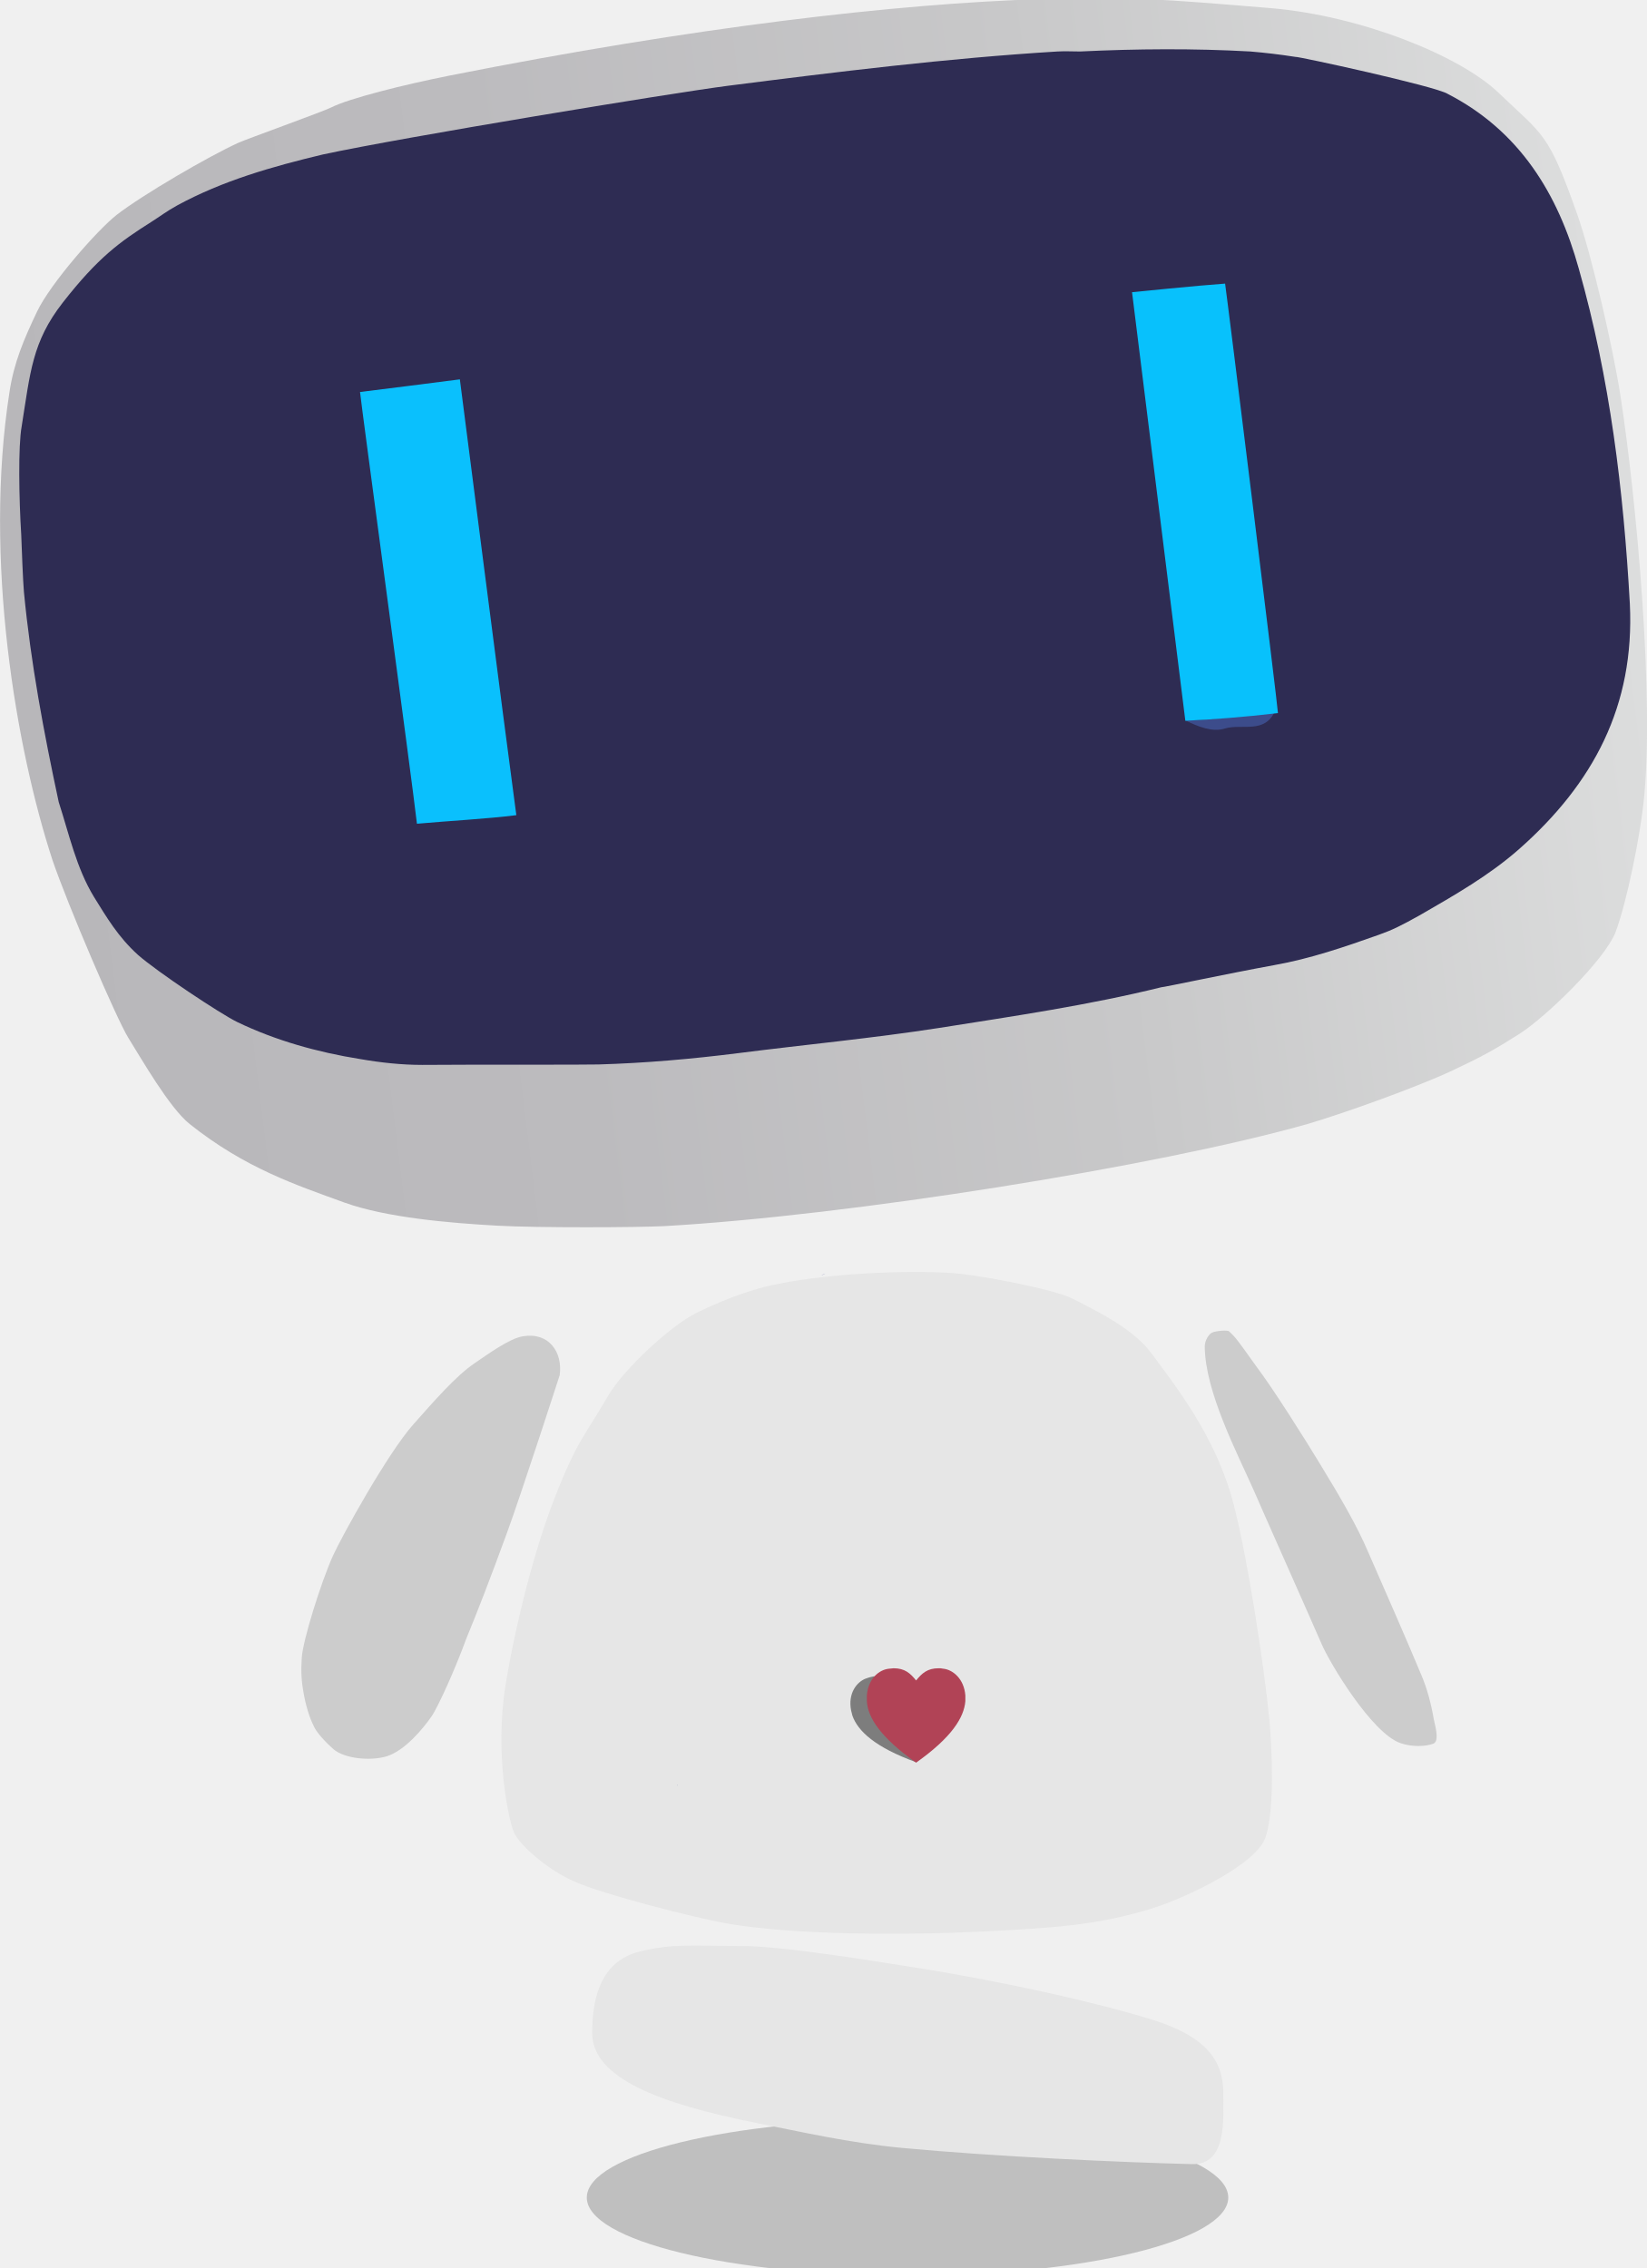
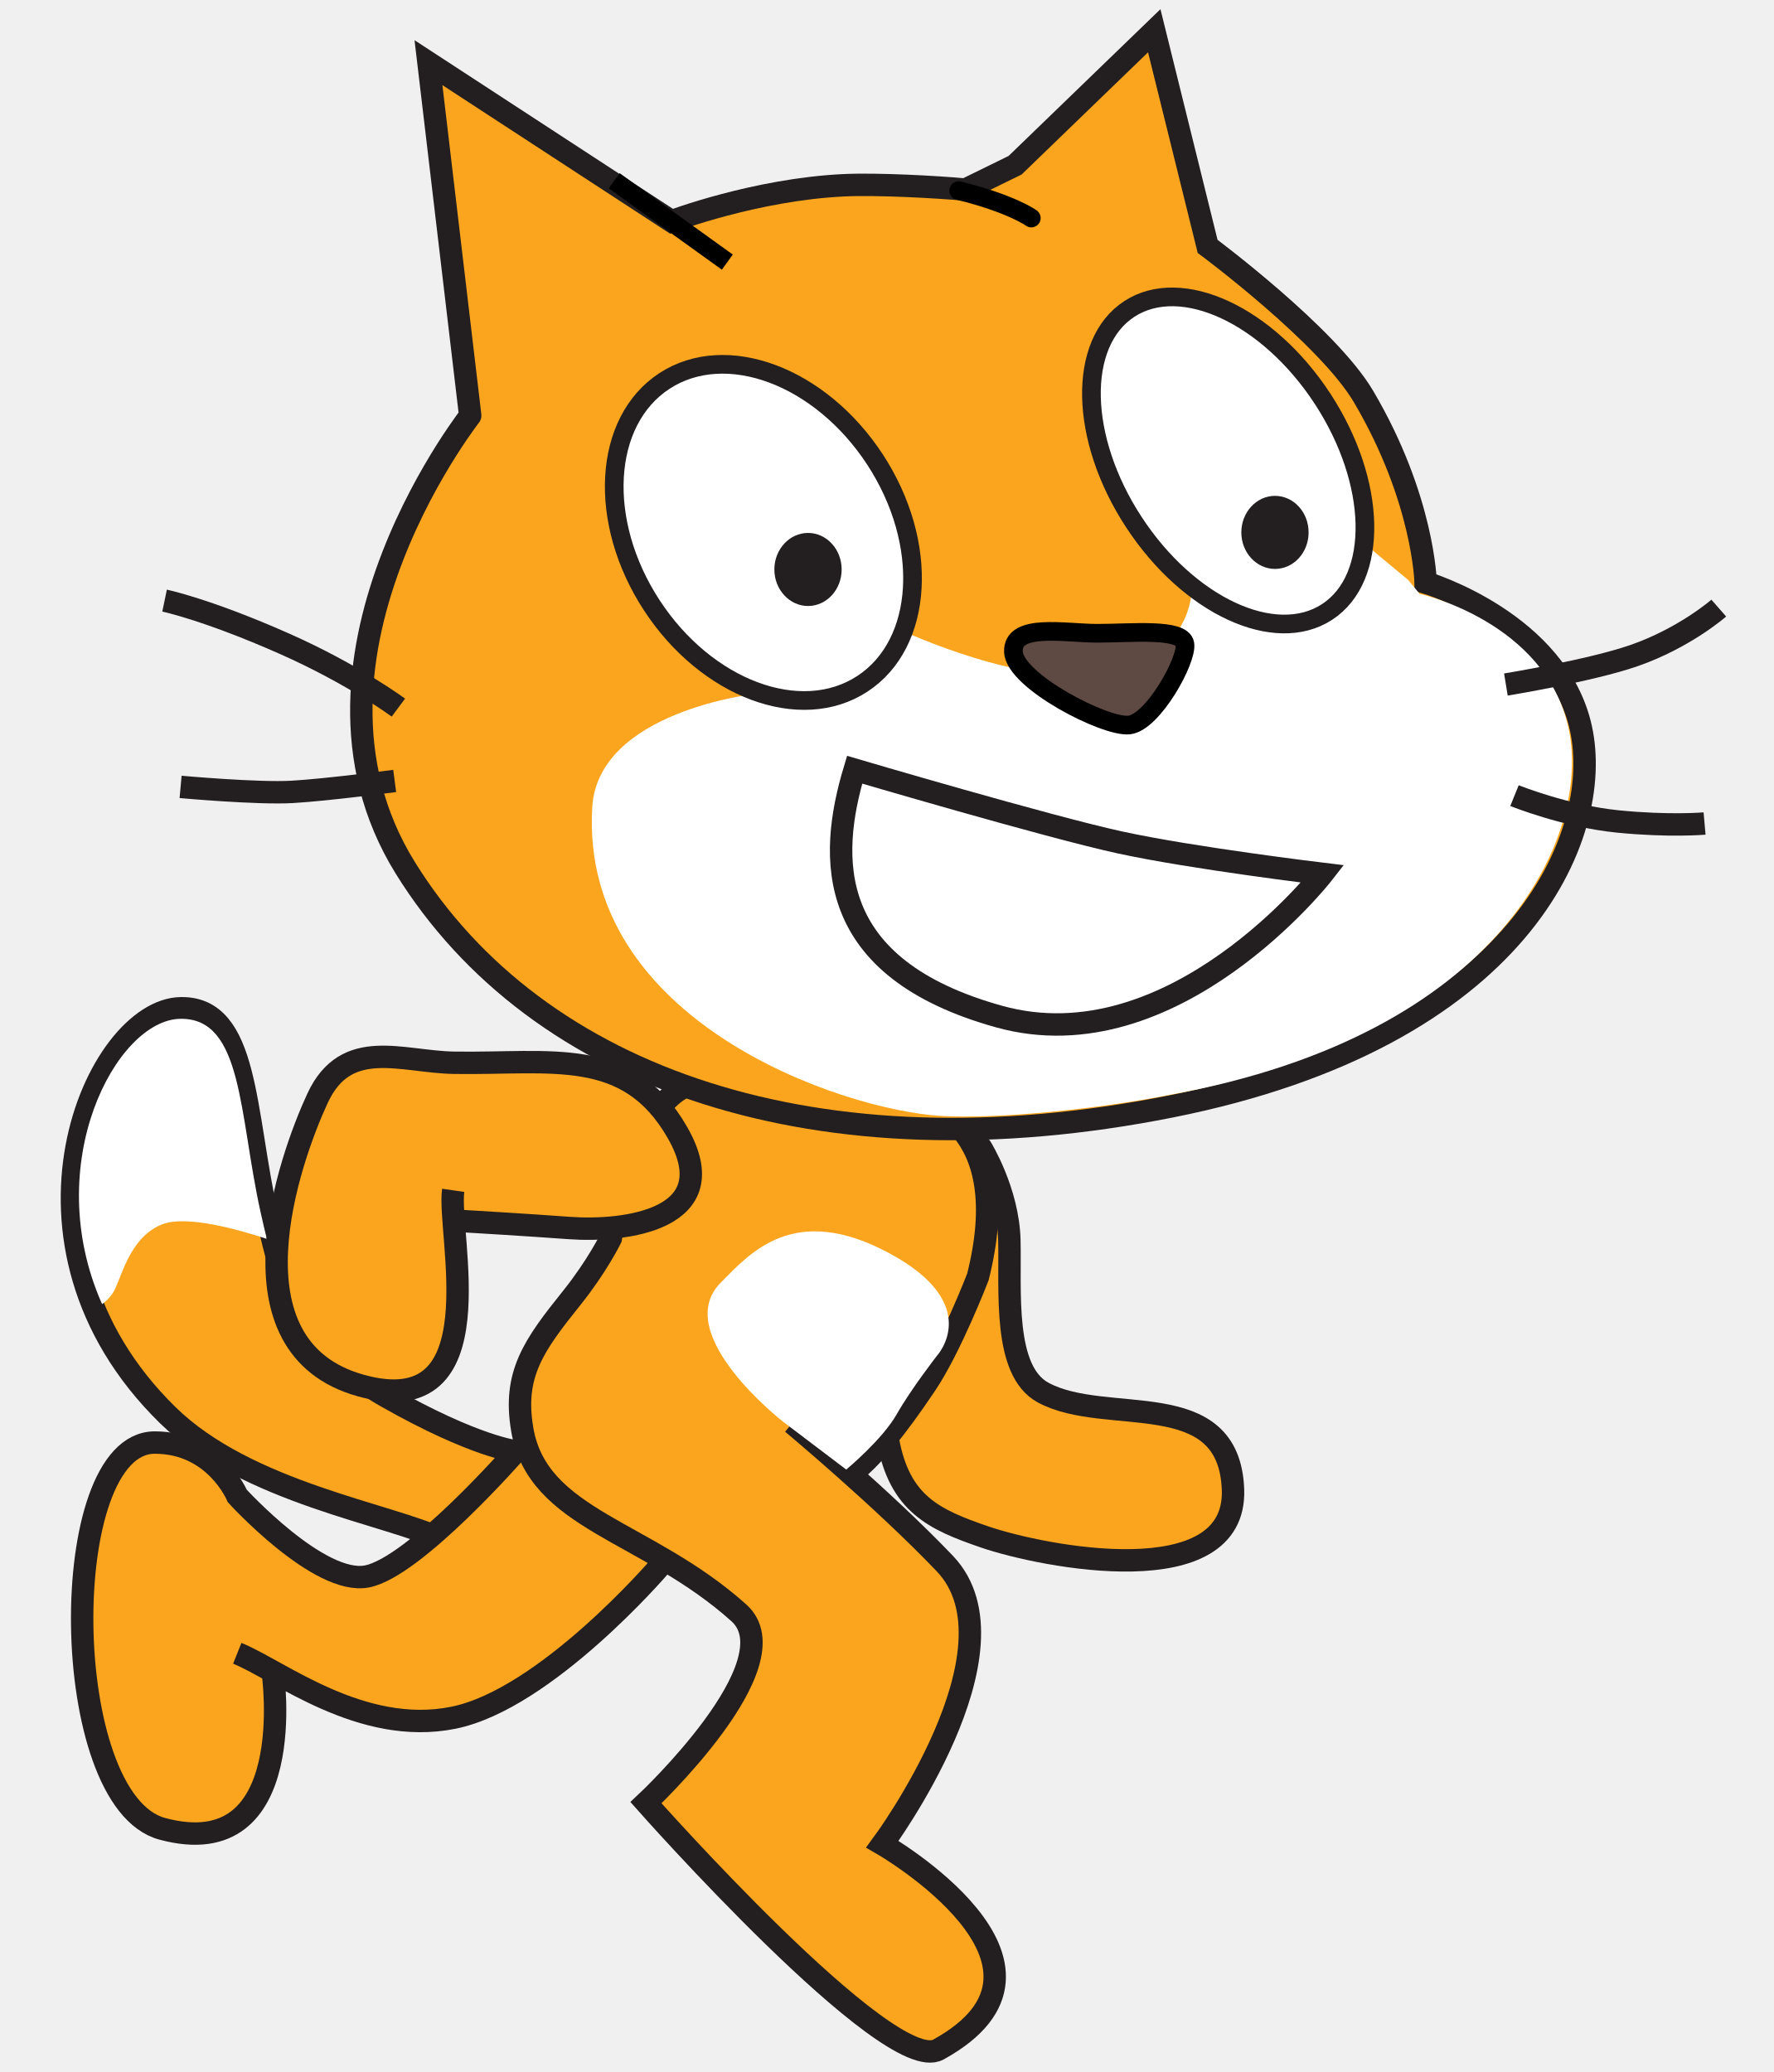
- <svg xmlns="http://www.w3.org/2000/svg" version="1.1" x="0px" y="0px" viewBox="0 0 364.4 502.2" style="enable-background:new 0 0 364.4 502.2;" xml:space="preserve">
-   <style type="text/css">
- 	.st0{display:none;}
- 	.st1{fill:#A2A6C7;}
- 	.st2{fill:#BFBFBF;}
- 	.st3{fill:#E6E6E6;}
- 	.st4{fill:#CCCCCC;}
- 	.st5{fill:#C0C7D2;}
- 	.st6{fill:#8A94B1;}
- 	.st7{fill:#A6AEBF;}
- 	.st8{fill:#B2B3D1;}
- 	.st9{fill:#C2C2DB;}
- 	.st10{fill:#7D7D7D;}
- 	.st11{fill:#B14356;}
- 	.st12{fill:url(#SVGID_1_);}
- 	.st13{fill:#2E2C53;}
- 	.st14{fill:#3C4C8B;}
- 	.st15{fill:#0AC0FD;}
- 	.st16{fill:#08C1FC;}
- </style>
-   <g id="阴影" class="st0">
- </g>
-   <g id="底座" class="st0">
- </g>
-   <g id="手臂" class="st0">
- </g>
-   <g id="身子" class="st0">
- </g>
-   <g id="心" class="st0">
- </g>
-   <g id="头">
-     <path class="st1" d="M182.7,282.1c-0.3,0.1-0.6,0.2-0.9,0.3C182.1,282.2,182.4,282.1,182.7,282.1z" />
-     <ellipse class="st2" cx="200.9" cy="486.6" rx="71" ry="17.3" />
-     <path class="st3" d="M270.8,463.4c0,5.7,0.9,16-6.9,15.8c-16-0.4-44.2-1.7-64.3-3.6c-11.6-1.1-22.5-3.6-32.1-5.5   c-21.6-4.3-36.4-10-36.4-19.9c0-5.8,0.9-15.8,10.6-18.1c7.5-1.8,11.8-1.2,22.3-1.2c9.3,0,29.3,3.3,39.4,4.9   c18.9,3,39.4,7.6,51.6,11.4C267.1,450.9,270.8,456.4,270.8,463.4z" />
-     <path class="st4" d="M95.5,380.1c-1.8,2.6-5.8,7.5-9.9,8.8c-3.7,1.1-9.4,0.5-11.8-1.6c-1.4-1.2-3.7-3.6-4.3-5   c-0.6-1.2-1.5-3.3-2.2-6.9c-0.6-3.2-0.7-5.2-0.5-8.3c0.2-3.7,4.2-16.6,6.9-22.6c1.9-4.2,12.1-22.7,17.8-29.1   c4.8-5.4,9.4-10.7,13.5-13.5c2.8-1.9,7.7-5.5,10.7-6c5.8-1,8.9,3.5,8.2,8.6c0,0-8.5,26.3-11.7,35c-3.8,10.4-6.6,17.6-9,23.4   C101,369,97,378,95.5,380.1z" />
-     <path class="st4" d="M317.3,386.1c-1.6,0.6-4.6,0.8-7.2-0.1c-6.4-2.1-15.8-17.9-17.5-21.9c-3.4-7.8-13.3-30-15.1-34.2   c-3.4-7.7-10.8-21.8-10.8-31.8c0-1,0.6-2.3,1.4-2.9c0.5-0.4,2.8-0.7,3.8-0.5c0.1,0,0.4,0.3,1.1,1c1,1,3.4,4.5,5,6.7   c4,5.3,10.9,16.3,14.3,21.9c4.7,7.7,8.2,13.8,10.5,19.2c2.4,5.5,9.3,21.2,11.8,27.3c1.3,3,2.2,6.4,2.8,9.9   C318,383.2,318.5,385.6,317.3,386.1z" />
-     <path class="st3" d="M255.6,422.4c-12.3,3.9-22.3,4.5-38.2,5.3c-16.1,0.8-41.8,0.9-57.1-1.9c-6.6-1.2-26.8-6.3-33.2-9.2   c-5.7-2.5-11.9-7.8-13.3-10.8c-1.3-2.9-4.3-17.6-1.9-32.6c2.2-13.6,6.5-30.3,10.8-41.3c5-12.9,6.8-14,11.9-22.8   c3.3-5.7,13.7-15.5,19.6-18.4c6.9-3.4,13.3-5.5,17.5-6.3c8.9-1.9,24.4-3.2,37.7-2.6c7.1,0.3,24.2,3.8,27.9,5.7   c5.9,3,13.7,6.8,17.7,12.3c5.3,7.2,14.4,18.6,18.2,33.7c3,11.7,6.6,35,7.8,47.3c0.6,6.5,1.2,19.6-0.8,25.9   C278.2,413,261.9,420.4,255.6,422.4z" />
-     <path class="st1" d="M156.9,415.4C156.9,415.4,156.9,415.4,156.9,415.4C156.9,415.4,156.9,415.4,156.9,415.4   C156.9,415.4,156.9,415.4,156.9,415.4z" />
-     <path class="st5" d="M150,395.2c0,0.1,0,0.1-0.1,0.2c0,0,0-0.1,0-0.1L150,395.2C149.9,395.2,149.9,395.2,150,395.2z" />
-     <path class="st6" d="M156.9,415.4C156.9,415.4,156.9,415.4,156.9,415.4C156.9,415.4,156.9,415.4,156.9,415.4   C156.9,415.4,156.9,415.4,156.9,415.4z" />
-     <path class="st7" d="M156.9,415.4C156.9,415.4,156.9,415.4,156.9,415.4C156.9,415.4,156.9,415.4,156.9,415.4   C156.9,415.4,156.9,415.4,156.9,415.4z" />
-     <path class="st8" d="M149.9,395.2C149.9,395.2,149.9,395.2,149.9,395.2c0.1,0.1,0.1,0.1,0,0.2c0,0,0-0.1,0-0.1V395.2z" />
-     <path class="st9" d="M150,395.2c0,0.1,0,0.1-0.1,0.2c0,0,0-0.1,0-0.1L150,395.2C149.9,395.2,149.9,395.2,150,395.2z" />
-     <path class="st10" d="M198.1,372.6C198.1,372.7,198.1,372.7,198.1,372.6c-1.8-1.1-3.2-1.9-5.6-1.2c-0.3,0.1-0.6,0.2-0.9,0.3   c-2,0.8-3.9,3.3-3.2,7l0.3,1.2c1.2,3.4,5,7,14.1,10.3c1.1-1.3,2-2.5,2.8-3.6L198.1,372.6z" />
-     <path class="st11" d="M207.8,369.4c0.3,0,0.6,0,1,0.1c2.1,0.2,4.6,2.2,4.9,5.9v1.3c-0.3,3.6-3,8-10.9,13.6   c-7.9-5.6-10.7-10-10.9-13.6v-1.3c0.3-3.8,2.8-5.7,4.9-5.9c0.4,0,0.7-0.1,1-0.1c2.5,0,3.7,1.1,5,2.7   C204.1,370.5,205.3,369.4,207.8,369.4" />
-     <g>
-       <linearGradient id="SVGID_1_" gradientUnits="userSpaceOnUse" x1="119.705" y1="278.844" x2="513.918" y2="278.844" gradientTransform="matrix(0.9092 -0.1116 0.1249 1.0175 -140.2024 -112.5235)">
-         <stop offset="0" style="stop-color:#B8B7BA" />
-         <stop offset="0.32" style="stop-color:#BCBBBE" />
-         <stop offset="0.654" style="stop-color:#C8C8C9" />
-         <stop offset="0.994" style="stop-color:#DCDDDD" />
-         <stop offset="1" style="stop-color:#DCDDDD" />
-       </linearGradient>
-       <path class="st12" d="M336.4,228.9c-5.5,3.5-8.4,5.1-15,8.2c-7.7,3.6-23.8,9.4-32,11.8c-33.2,9.4-101.6,20.3-142.4,22.6    c-5.9,0.3-27.8,0.4-36.9-0.1c-10.8-0.6-24.6-1.8-33.8-5.1c-10.7-3.9-22-7.6-34.3-17.4c-4.5-3.6-10.6-14.3-13.6-19.1    c-2.6-4.2-13.4-29.4-16.8-39.4C3.6,165.9-3.7,123.9,2.1,86.8c1-6.6,3.2-11.7,6.1-17.8c3-6.3,13.4-18.1,17.6-21.4    c5.8-4.5,20.4-13,27-16c1.5-0.7,19-7,20.5-7.8c3.9-2,16.3-5.1,26.4-7.1c54-10.7,98.7-15.9,130.8-16.9c19.6-0.6,26.6,0,50.8,2    c20.1,1.7,42,10.6,50.5,18.8c9.9,9.5,10.9,8.6,17.3,26.7c3.3,9.3,8,29.9,9.6,40.2c3.5,22.5,7.7,67.9,5.1,90.5    c-0.8,7.3-3.6,21.6-6.2,28.5C355.1,212.7,342.2,225.2,336.4,228.9z" />
-       <path class="st13" d="M336.3,188c-6.7,5.9-14.3,10.2-21.9,14.6c-4.3,2.4-6.1,3.3-9.2,4.4c-7.6,2.7-15.2,5.3-23.1,6.7    c-10.4,1.9-24.9,5-25,4.9c-16.2,4-32.7,6.4-49.1,9c-14.8,2.3-29.7,3.7-44.6,5.6c-10.3,1.3-20.6,2.2-30.9,2.5    c-3.1,0.1-27.8,0-39,0.1c-4.6,0-9.2-0.5-13.8-1.3c-9.4-1.5-18.7-4.1-27.2-8.2c-3.7-1.8-17.7-11.1-22-14.9c-4.4-4-6.9-8.3-9.7-12.8    c-3.9-6.4-5.5-13.9-7.8-21c-3.3-15.4-6.2-30.8-7.7-46.5c-0.2-2.1-0.5-9.8-0.6-12.7c-0.5-8-0.7-19.6,0.1-24    C6.7,82.5,7.1,75.7,13.9,67c7.8-10,12.7-13.5,19.5-17.8c1.9-1.2,3.6-2.5,5.8-3.7c10.1-5.5,21-8.6,32.3-11.3    c17.6-3.8,77.2-13.6,89.6-15.2c24.3-3.1,48.5-6.1,73-7.6c1.7-0.1,3.3,0,5,0c12.6-0.6,25.1-0.7,37.7,0c3.4,0.3,6.1,0.6,10,1.2    c0.2-0.2,31.1,6.5,33.7,8.2c15.9,8.2,24.4,22.1,29,38.7c6.9,24.3,9.9,49.1,11.3,74.2C361.9,156.3,352.7,173.5,336.3,188z" />
-       <path class="st14" d="M262.4,159.5c6.7,0,13.3-1.4,19.9-2.2c-2.2,5.3-7.3,2.9-11.1,4C268.4,162.2,265.2,160.9,262.4,159.5z" />
-       <path class="st15" d="M114.3,180.5c-6.3,0.8-15.3,1.3-22,1.9c-1.1-9.7-12.4-93.2-12.6-95.6c0.3,0,22.1-2.8,22.1-2.8    S111.9,162.8,114.3,180.5z" />
-       <path class="st16" d="M250.6,64.7c0,0,14.8-1.5,20.6-1.9c0.4,2.5,11.7,93.8,11.7,95.1c-7.7,0.9-14.3,1.4-20.5,1.7" />
+ <svg xmlns="http://www.w3.org/2000/svg" version="1.1" id="cat" x="0px" y="0px" width="95px" height="111px" viewBox="0 0 95 111" enable-background="new 0 0 95 111" xml:space="preserve">
+   <g>
+     <g id="Layer_8">
+       <path fill="#FAA51D" stroke="#231F20" stroke-width="1.2" d="M23.754,82.506c-2.871-1.402-10.511-2.518-14.771-6.695    c-9.431-9.246-3.824-21.732,0.704-21.797c3.611-0.061,3.363,5.482,4.622,11.145c0.875,3.939,1.673,6.988,6.407,9.674    c4.735,2.688,6.918,2.916,6.918,2.916s3.258,0.791,1.596,2.562C27.568,82.076,23.754,82.506,23.754,82.506z" />
+       <path fill="#FFFFFF" d="M14.291,66.369c-0.115-0.459-0.222-0.928-0.33-1.413c-1.172-5.271-0.941-10.432-4.303-10.377    c-3.433,0.05-7.53,7.771-4.19,15.285c0.193-0.143,0.399-0.336,0.569-0.588c0.451-0.664,0.821-2.969,2.654-3.688    C9.989,65.082,12.778,65.869,14.291,66.369z" />
+     </g>
+     <path fill="#FAA51D" stroke="#231F20" stroke-width="1.2" d="M52.543,61.473c0,0,1.455,2.342,1.519,4.969   c0.065,2.723-0.351,6.984,1.804,8.158c3.381,1.842,9.959-0.463,10.174,5.191c0.211,5.652-10.152,3.623-13.299,2.547   c-2.695-0.926-4.559-1.758-5.18-5.182c0,0-3.764-13.969-0.196-15.59C50.933,59.945,52.543,61.473,52.543,61.473z" />
+     <path fill="#FAA51D" stroke="#231F20" stroke-width="1.2" d="M14.61,89.584c0,0,1.504,10.391-5.922,8.387   c-5.586-1.51-5.705-20.68-0.406-20.691c3.237-0.006,4.425,2.859,4.425,2.859s4.385,4.812,6.95,4.312   c2.565-0.502,7.978-6.703,7.978-6.703s2.875-2.539,6.146,0.023c3.271,2.561,1.521,6.178,1.521,6.178s-6.07,7.072-11.014,8.072   c-4.945,1.002-9.375-2.568-11.58-3.451" />
+     <g id="Layer_6">
+       <path fill="#FAA51D" stroke="#231F20" stroke-width="1.2" d="M42.435,76.238c0,0,4.866,4.062,8.166,7.52    c4.384,4.592-3.339,15.039-3.339,15.039s11.234,6.467,2.998,11c-2.657,1.467-15.661-13.225-15.661-13.225s7.979-7.475,4.972-10.172    c-4.964-4.449-10.771-4.959-11.6-9.824c-0.502-2.957,0.613-4.502,2.658-7.053c1.354-1.689,2.084-3.182,2.084-3.182    s1.135-7.238,4.289-8.254c3.153-1.014,8.842,0.057,10.758,0.395c1.914,0.338,6.645,1.877,4.617,9.922c0,0-1.451,3.771-2.789,5.762    c-1.604,2.389-2.854,3.924-4.08,4.867" />
+       <path fill="#FFFFFF" d="M50.182,72.631c0,0,2.55-2.748-2.551-5.494c-5.102-2.746-7.449-0.016-9.024,1.572    c-2.731,2.742,3.334,7.453,3.334,7.453l3.383,2.564c0,0,1.916-1.582,2.701-2.957C48.807,74.396,50.182,72.631,50.182,72.631" />
+     </g>
+     <path fill="#FAA51D" stroke="#231F20" stroke-width="1.2" d="M24.428,65.395c0.939,0.057,3.625,0.213,6.064,0.391   c3.014,0.217,8.451-0.451,5.801-5.098c-2.649-4.65-6.74-3.674-11.961-3.754c-2.812-0.043-5.785-1.412-7.322,1.895   c-1.534,3.312-5.051,13.338,2.313,15.396c7.366,2.057,4.618-8.137,4.95-10.457" />
+     <g id="Layer_2">
+       <path fill="#FAA51D" stroke="#231F20" stroke-width="1.2" d="M51.709,10.156c-1.54-0.143-4.75-0.316-6.518-0.231    c-4.728,0.225-9.224,1.928-9.224,1.928L22.949,3.357l2.235,18.906c0.646-0.782-10.555,12.804-3.479,24.224    c7.08,11.426,22.233,16.518,40.988,12.792c18.755-3.728,23.229-14.531,21.986-20.246c-1.242-5.714-8.322-7.823-8.322-7.823    s-0.09-4.48-3.328-9.97c-1.926-3.268-8.348-8.041-8.348-8.041L61.822,1.647L54.37,8.851L51.709,10.156z" />
+       <path fill="#FFFFFF" d="M75.42,31.066l-2.483-2.064l-9.115,2.661c0,0,0,3.419-4.367,4.367c-4.37,0.951-11.211-2.277-11.211-2.277    l-7.784,3.417c0,0-8.437,0.928-8.739,6.081C31.048,54.704,45.1,59.478,50.425,59.783c2.905,0.167,8.235-0.337,12.277-1.14    c17.752-3.235,22.551-13.92,21.309-19.635c-1.242-5.714-7.977-7.196-7.977-7.196L75.42,31.066z" />
+       <path fill="none" stroke="#231F20" stroke-width="1.2" d="M9.673,42.155c0,0,4.107,0.374,5.974,0.268    c1.865-0.107,5.492-0.587,5.492-0.587" />
+       <path fill="none" stroke="#231F20" stroke-width="1.2" d="M80.656,36.671c0,0,4.549-0.743,6.859-1.549    c2.715-0.942,4.543-2.545,4.543-2.545" />
+       <path fill="none" stroke="#231F20" stroke-width="1.2" d="M21.337,37.909c0,0-2.384-1.777-6.117-3.43    c-4.134-1.831-6.405-2.303-6.405-2.303" />
+       <path fill="none" stroke="#231F20" stroke-width="1.2" d="M81.117,42.622c0,0,2.726,1.104,5.533,1.385    c2.77,0.276,4.647,0.11,4.647,0.11" />
+       <path fill="none" stroke="#000000" stroke-linecap="round" stroke-miterlimit="10" d="M51.349,10.212    c2.84,0.7,3.888,1.469,3.888,1.469" />
+       <line fill="none" stroke="#000000" x1="32.898" y1="9.684" x2="38.956" y2="14.042" />
+     </g>
+     <g id="Layer_5">
+       <path fill="#FFFFFF" stroke="#231F20" d="M70.84,21.366c2.924,4.479,3.033,9.591,0.242,11.415    c-2.793,1.825-7.426-0.332-10.354-4.813c-2.932-4.48-3.037-9.589-0.244-11.415C63.275,14.73,67.913,16.884,70.84,21.366z" />
+       <path fill="#231F20" d="M70.089,28.522c0,1.08-0.802,1.956-1.8,1.956c-0.993,0-1.803-0.877-1.803-1.956    c0-1.08,0.81-1.958,1.803-1.958C69.287,26.564,70.089,27.442,70.089,28.522" />
+     </g>
+     <g id="Layer_7">
+       <path fill="#FFFFFF" stroke="#231F20" d="M46.867,24.619c2.926,4.48,2.619,9.862-0.681,12.015    c-3.302,2.159-8.351,0.272-11.276-4.208c-2.928-4.48-2.624-9.86,0.678-12.017C38.891,18.253,43.938,20.137,46.867,24.619z" />
+       <path fill="#231F20" d="M45.079,30.507c0,1.081-0.803,1.957-1.801,1.957c-0.992,0-1.803-0.878-1.803-1.957    c0-1.08,0.811-1.957,1.803-1.957C44.274,28.55,45.079,29.427,45.079,30.507" />
+     </g>
+     <path fill="#5E4A42" stroke="#000000" d="M58.766,33.926c1.854,0,4.555-0.284,4.697,0.569c0.143,0.855-1.709,4.203-2.988,4.345   c-1.283,0.142-6.125-2.353-6.195-3.919C54.206,33.355,57.055,33.926,58.766,33.926z" />
+     <g id="Layer_4">
+       <path fill="none" stroke="#231F20" stroke-width="1.2" d="M45.774,41.235c0,0,10.347,3.054,14.217,3.897    c3.868,0.842,10.851,1.684,10.851,1.684s-7.99,10.245-17.328,7.644C44.176,51.863,44.345,45.975,45.774,41.235z" />
    </g>
  </g>
</svg>
